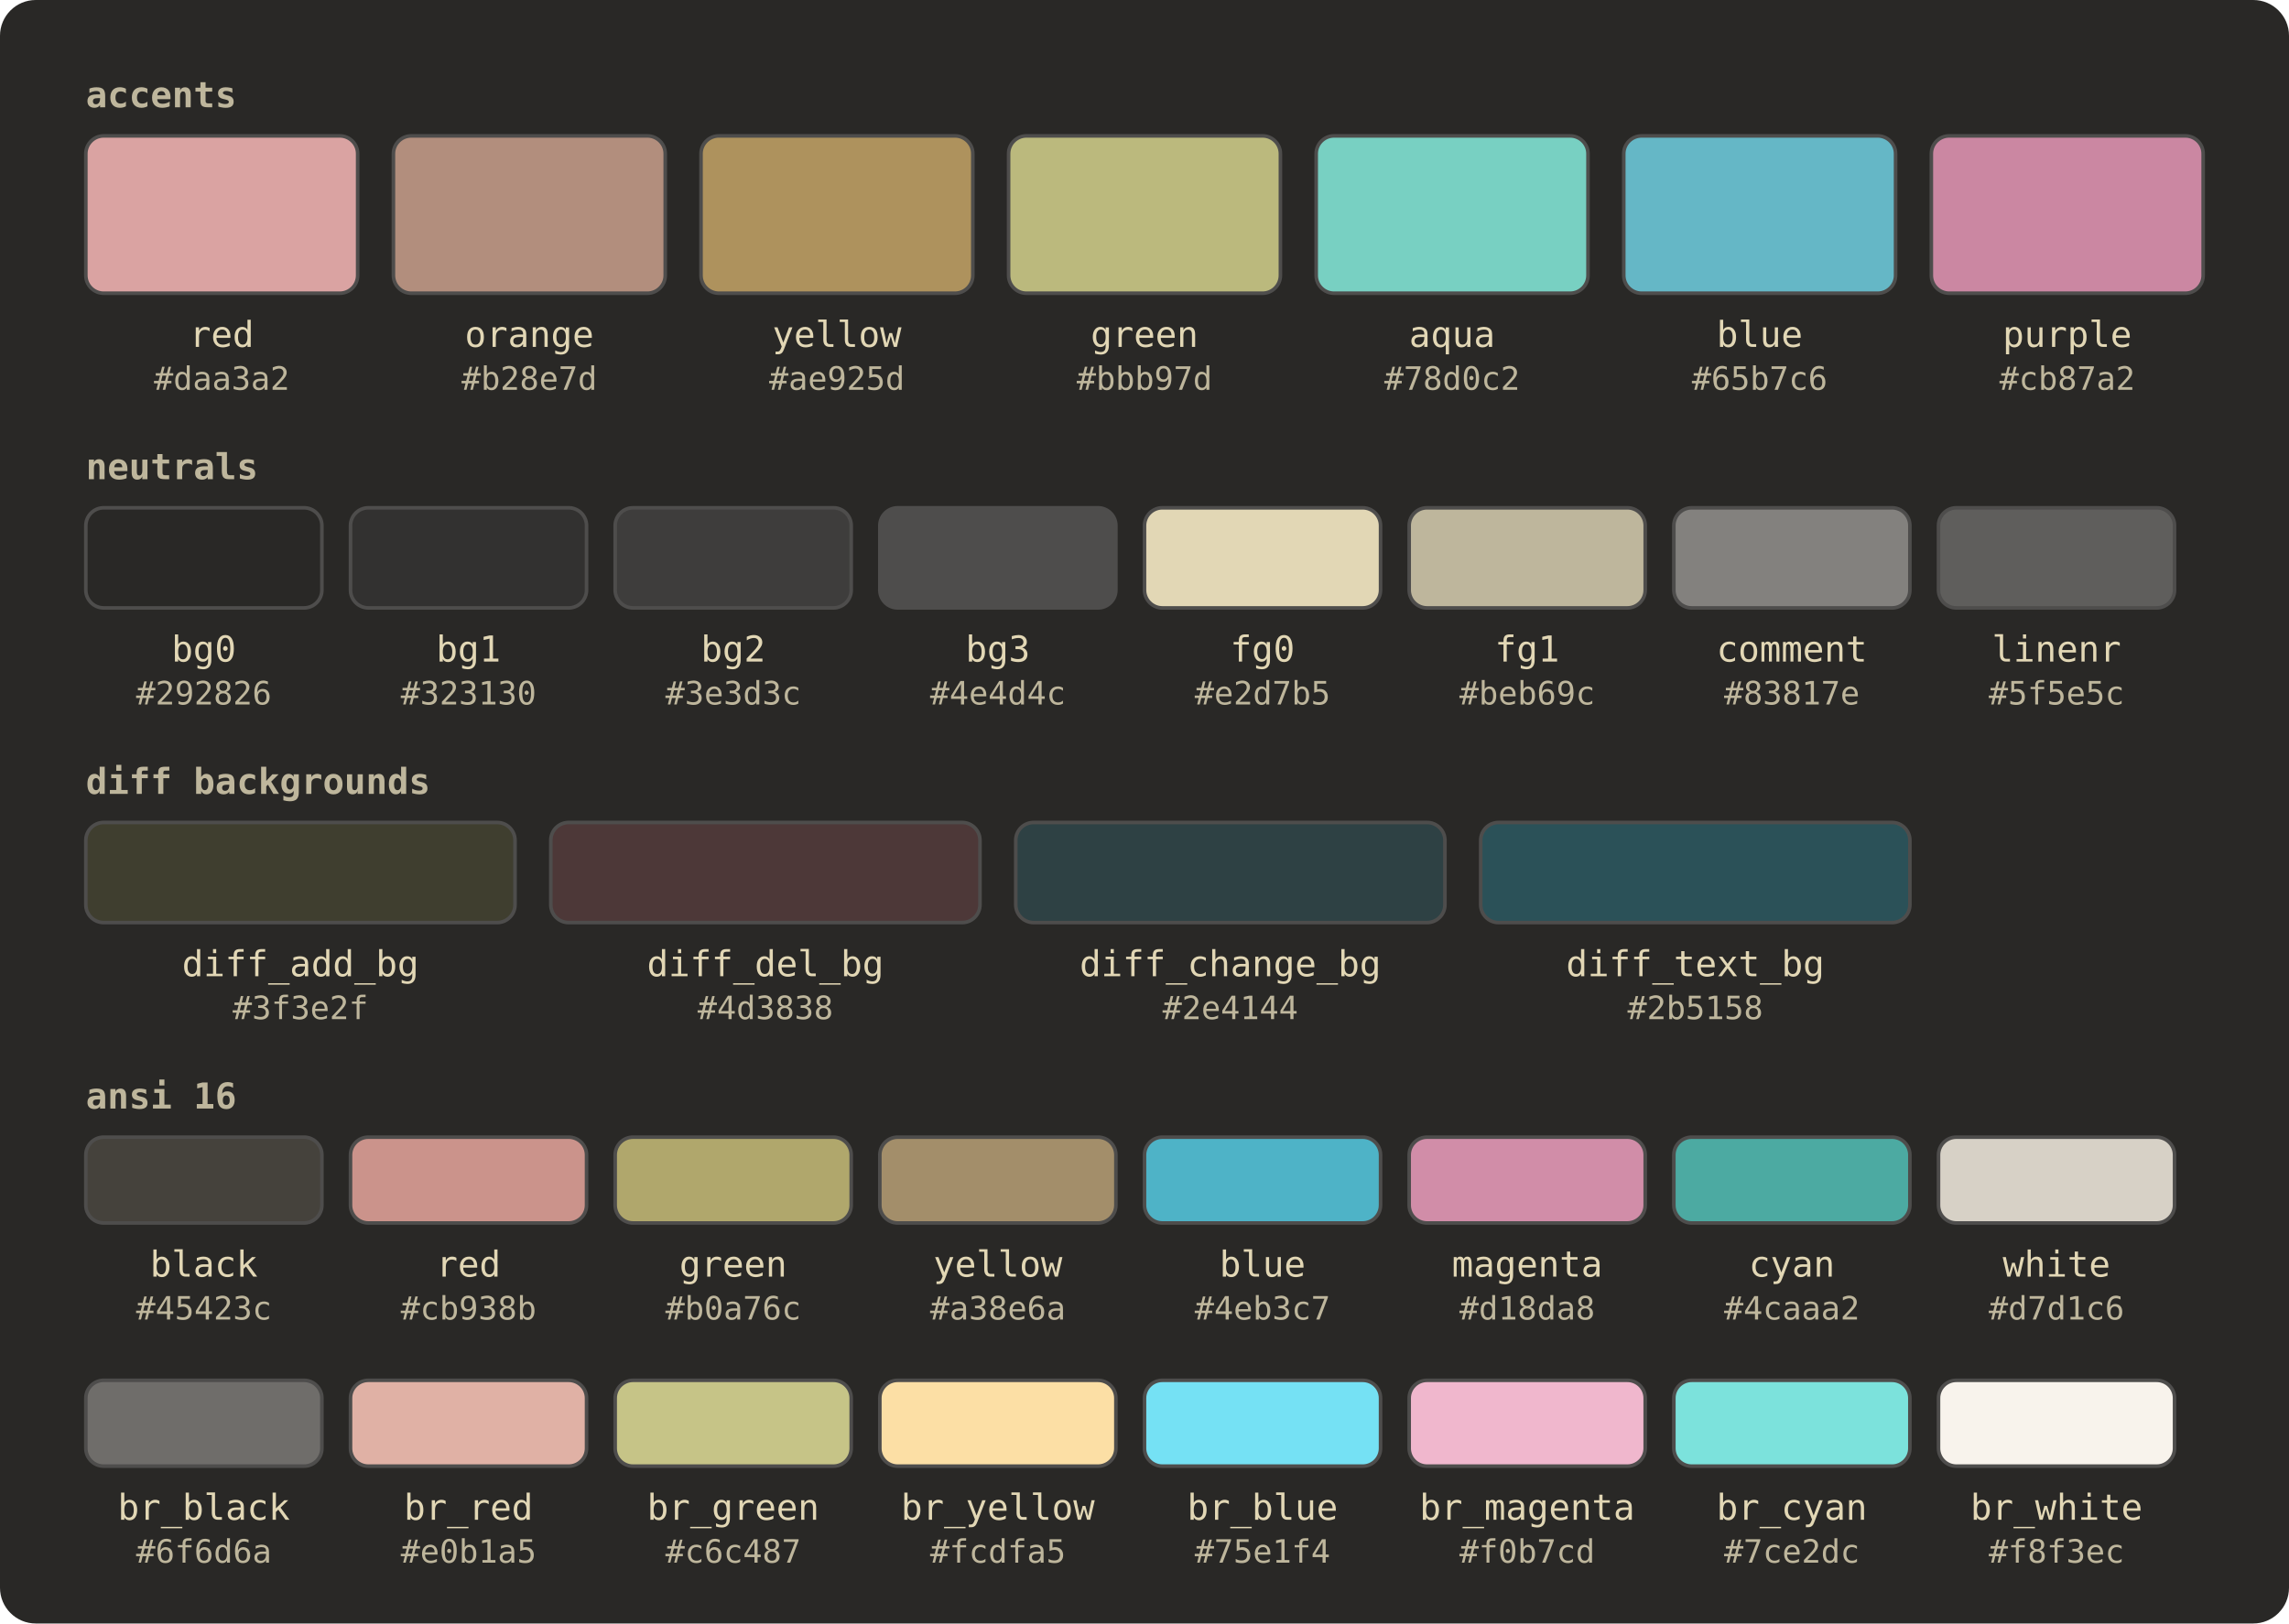
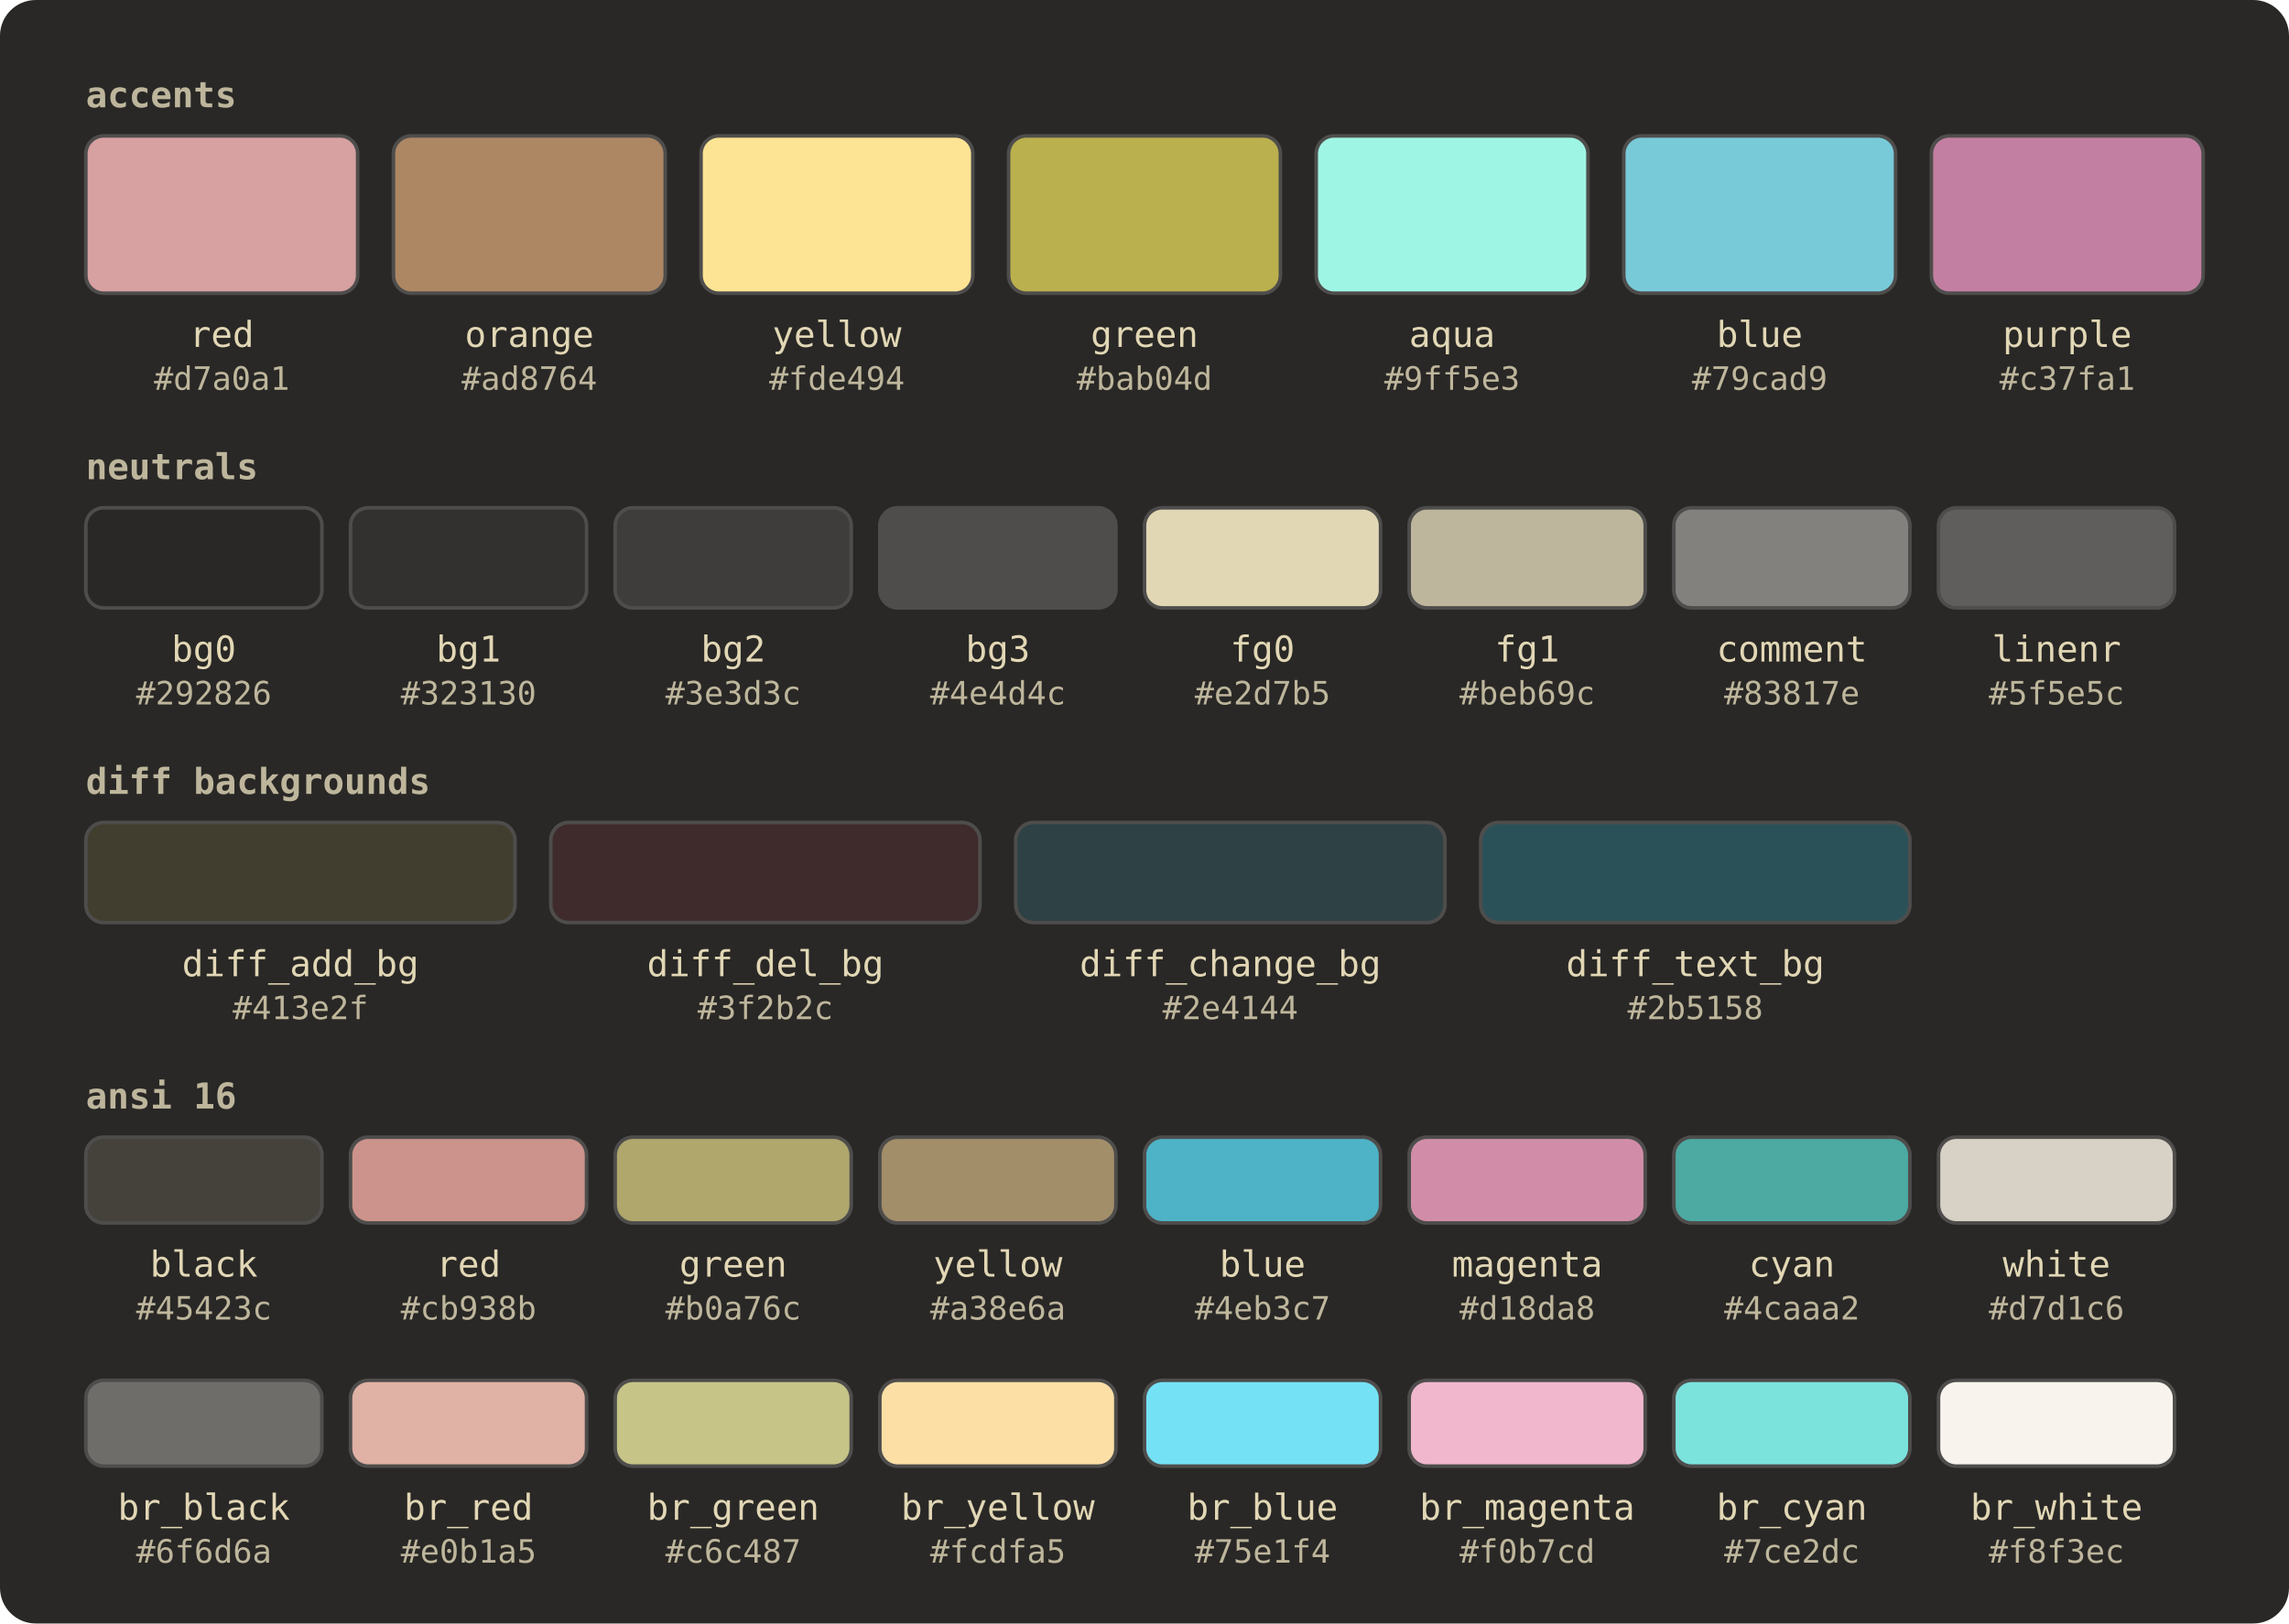
<svg xmlns="http://www.w3.org/2000/svg" width="640" height="454" viewBox="0 0 640 454">
  <rect width="640" height="454" rx="10" fill="#292826" />
  <text x="24" y="30" font-family="ui-monospace,SFMono-Regular,Menlo,Consolas,monospace" font-size="10" fill="#beb69c" text-anchor="start" font-weight="600" xml:space="preserve">accents</text>
-   <rect x="24" y="38" width="76" height="44" rx="5" fill="#daa3a2" stroke="#4e4d4c" stroke-width="1" />
+   <rect x="24" y="38" width="76" height="44" rx="5" fill="#d7a0a1" stroke="#4e4d4c" stroke-width="1" />
  <text x="62.0" y="97" font-family="ui-monospace,SFMono-Regular,Menlo,Consolas,monospace" font-size="10" fill="#e2d7b5" text-anchor="middle" xml:space="preserve">red</text>
-   <text x="62.0" y="109" font-family="ui-monospace,SFMono-Regular,Menlo,Consolas,monospace" font-size="9" fill="#beb69c" text-anchor="middle" xml:space="preserve">#daa3a2</text>
-   <rect x="110" y="38" width="76" height="44" rx="5" fill="#b28e7d" stroke="#4e4d4c" stroke-width="1" />
+   <text x="62.0" y="109" font-family="ui-monospace,SFMono-Regular,Menlo,Consolas,monospace" font-size="9" fill="#beb69c" text-anchor="middle" xml:space="preserve">#d7a0a1</text>
+   <rect x="110" y="38" width="76" height="44" rx="5" fill="#ad8764" stroke="#4e4d4c" stroke-width="1" />
  <text x="148.0" y="97" font-family="ui-monospace,SFMono-Regular,Menlo,Consolas,monospace" font-size="10" fill="#e2d7b5" text-anchor="middle" xml:space="preserve">orange</text>
-   <text x="148.0" y="109" font-family="ui-monospace,SFMono-Regular,Menlo,Consolas,monospace" font-size="9" fill="#beb69c" text-anchor="middle" xml:space="preserve">#b28e7d</text>
-   <rect x="196" y="38" width="76" height="44" rx="5" fill="#ae925d" stroke="#4e4d4c" stroke-width="1" />
+   <text x="148.0" y="109" font-family="ui-monospace,SFMono-Regular,Menlo,Consolas,monospace" font-size="9" fill="#beb69c" text-anchor="middle" xml:space="preserve">#ad8764</text>
+   <rect x="196" y="38" width="76" height="44" rx="5" fill="#fde494" stroke="#4e4d4c" stroke-width="1" />
  <text x="234.0" y="97" font-family="ui-monospace,SFMono-Regular,Menlo,Consolas,monospace" font-size="10" fill="#e2d7b5" text-anchor="middle" xml:space="preserve">yellow</text>
-   <text x="234.0" y="109" font-family="ui-monospace,SFMono-Regular,Menlo,Consolas,monospace" font-size="9" fill="#beb69c" text-anchor="middle" xml:space="preserve">#ae925d</text>
-   <rect x="282" y="38" width="76" height="44" rx="5" fill="#bbb97d" stroke="#4e4d4c" stroke-width="1" />
+   <text x="234.0" y="109" font-family="ui-monospace,SFMono-Regular,Menlo,Consolas,monospace" font-size="9" fill="#beb69c" text-anchor="middle" xml:space="preserve">#fde494</text>
+   <rect x="282" y="38" width="76" height="44" rx="5" fill="#bab04d" stroke="#4e4d4c" stroke-width="1" />
  <text x="320.0" y="97" font-family="ui-monospace,SFMono-Regular,Menlo,Consolas,monospace" font-size="10" fill="#e2d7b5" text-anchor="middle" xml:space="preserve">green</text>
-   <text x="320.0" y="109" font-family="ui-monospace,SFMono-Regular,Menlo,Consolas,monospace" font-size="9" fill="#beb69c" text-anchor="middle" xml:space="preserve">#bbb97d</text>
-   <rect x="368" y="38" width="76" height="44" rx="5" fill="#78d0c2" stroke="#4e4d4c" stroke-width="1" />
+   <text x="320.0" y="109" font-family="ui-monospace,SFMono-Regular,Menlo,Consolas,monospace" font-size="9" fill="#beb69c" text-anchor="middle" xml:space="preserve">#bab04d</text>
+   <rect x="368" y="38" width="76" height="44" rx="5" fill="#9ff5e3" stroke="#4e4d4c" stroke-width="1" />
  <text x="406.0" y="97" font-family="ui-monospace,SFMono-Regular,Menlo,Consolas,monospace" font-size="10" fill="#e2d7b5" text-anchor="middle" xml:space="preserve">aqua</text>
-   <text x="406.0" y="109" font-family="ui-monospace,SFMono-Regular,Menlo,Consolas,monospace" font-size="9" fill="#beb69c" text-anchor="middle" xml:space="preserve">#78d0c2</text>
-   <rect x="454" y="38" width="76" height="44" rx="5" fill="#65b7c6" stroke="#4e4d4c" stroke-width="1" />
+   <text x="406.0" y="109" font-family="ui-monospace,SFMono-Regular,Menlo,Consolas,monospace" font-size="9" fill="#beb69c" text-anchor="middle" xml:space="preserve">#9ff5e3</text>
+   <rect x="454" y="38" width="76" height="44" rx="5" fill="#79cad9" stroke="#4e4d4c" stroke-width="1" />
  <text x="492.0" y="97" font-family="ui-monospace,SFMono-Regular,Menlo,Consolas,monospace" font-size="10" fill="#e2d7b5" text-anchor="middle" xml:space="preserve">blue</text>
-   <text x="492.0" y="109" font-family="ui-monospace,SFMono-Regular,Menlo,Consolas,monospace" font-size="9" fill="#beb69c" text-anchor="middle" xml:space="preserve">#65b7c6</text>
-   <rect x="540" y="38" width="76" height="44" rx="5" fill="#cb87a2" stroke="#4e4d4c" stroke-width="1" />
+   <text x="492.0" y="109" font-family="ui-monospace,SFMono-Regular,Menlo,Consolas,monospace" font-size="9" fill="#beb69c" text-anchor="middle" xml:space="preserve">#79cad9</text>
+   <rect x="540" y="38" width="76" height="44" rx="5" fill="#c37fa1" stroke="#4e4d4c" stroke-width="1" />
  <text x="578.0" y="97" font-family="ui-monospace,SFMono-Regular,Menlo,Consolas,monospace" font-size="10" fill="#e2d7b5" text-anchor="middle" xml:space="preserve">purple</text>
-   <text x="578.0" y="109" font-family="ui-monospace,SFMono-Regular,Menlo,Consolas,monospace" font-size="9" fill="#beb69c" text-anchor="middle" xml:space="preserve">#cb87a2</text>
+   <text x="578.0" y="109" font-family="ui-monospace,SFMono-Regular,Menlo,Consolas,monospace" font-size="9" fill="#beb69c" text-anchor="middle" xml:space="preserve">#c37fa1</text>
  <text x="24" y="134" font-family="ui-monospace,SFMono-Regular,Menlo,Consolas,monospace" font-size="10" fill="#beb69c" text-anchor="start" font-weight="600" xml:space="preserve">neutrals</text>
  <rect x="24" y="142" width="66" height="28" rx="5" fill="#292826" stroke="#4e4d4c" stroke-width="1" />
  <text x="57.0" y="185" font-family="ui-monospace,SFMono-Regular,Menlo,Consolas,monospace" font-size="10" fill="#e2d7b5" text-anchor="middle" xml:space="preserve">bg0</text>
  <text x="57.0" y="197" font-family="ui-monospace,SFMono-Regular,Menlo,Consolas,monospace" font-size="9" fill="#beb69c" text-anchor="middle" xml:space="preserve">#292826</text>
  <rect x="98" y="142" width="66" height="28" rx="5" fill="#323130" stroke="#4e4d4c" stroke-width="1" />
  <text x="131.0" y="185" font-family="ui-monospace,SFMono-Regular,Menlo,Consolas,monospace" font-size="10" fill="#e2d7b5" text-anchor="middle" xml:space="preserve">bg1</text>
  <text x="131.0" y="197" font-family="ui-monospace,SFMono-Regular,Menlo,Consolas,monospace" font-size="9" fill="#beb69c" text-anchor="middle" xml:space="preserve">#323130</text>
  <rect x="172" y="142" width="66" height="28" rx="5" fill="#3e3d3c" stroke="#4e4d4c" stroke-width="1" />
  <text x="205.0" y="185" font-family="ui-monospace,SFMono-Regular,Menlo,Consolas,monospace" font-size="10" fill="#e2d7b5" text-anchor="middle" xml:space="preserve">bg2</text>
  <text x="205.0" y="197" font-family="ui-monospace,SFMono-Regular,Menlo,Consolas,monospace" font-size="9" fill="#beb69c" text-anchor="middle" xml:space="preserve">#3e3d3c</text>
  <rect x="246" y="142" width="66" height="28" rx="5" fill="#4e4d4c" stroke="#4e4d4c" stroke-width="1" />
  <text x="279.0" y="185" font-family="ui-monospace,SFMono-Regular,Menlo,Consolas,monospace" font-size="10" fill="#e2d7b5" text-anchor="middle" xml:space="preserve">bg3</text>
  <text x="279.0" y="197" font-family="ui-monospace,SFMono-Regular,Menlo,Consolas,monospace" font-size="9" fill="#beb69c" text-anchor="middle" xml:space="preserve">#4e4d4c</text>
  <rect x="320" y="142" width="66" height="28" rx="5" fill="#e2d7b5" stroke="#4e4d4c" stroke-width="1" />
  <text x="353.0" y="185" font-family="ui-monospace,SFMono-Regular,Menlo,Consolas,monospace" font-size="10" fill="#e2d7b5" text-anchor="middle" xml:space="preserve">fg0</text>
  <text x="353.0" y="197" font-family="ui-monospace,SFMono-Regular,Menlo,Consolas,monospace" font-size="9" fill="#beb69c" text-anchor="middle" xml:space="preserve">#e2d7b5</text>
  <rect x="394" y="142" width="66" height="28" rx="5" fill="#beb69c" stroke="#4e4d4c" stroke-width="1" />
  <text x="427.0" y="185" font-family="ui-monospace,SFMono-Regular,Menlo,Consolas,monospace" font-size="10" fill="#e2d7b5" text-anchor="middle" xml:space="preserve">fg1</text>
  <text x="427.0" y="197" font-family="ui-monospace,SFMono-Regular,Menlo,Consolas,monospace" font-size="9" fill="#beb69c" text-anchor="middle" xml:space="preserve">#beb69c</text>
  <rect x="468" y="142" width="66" height="28" rx="5" fill="#83817e" stroke="#4e4d4c" stroke-width="1" />
  <text x="501.0" y="185" font-family="ui-monospace,SFMono-Regular,Menlo,Consolas,monospace" font-size="10" fill="#e2d7b5" text-anchor="middle" xml:space="preserve">comment</text>
  <text x="501.0" y="197" font-family="ui-monospace,SFMono-Regular,Menlo,Consolas,monospace" font-size="9" fill="#beb69c" text-anchor="middle" xml:space="preserve">#83817e</text>
  <rect x="542" y="142" width="66" height="28" rx="5" fill="#5f5e5c" stroke="#4e4d4c" stroke-width="1" />
  <text x="575.0" y="185" font-family="ui-monospace,SFMono-Regular,Menlo,Consolas,monospace" font-size="10" fill="#e2d7b5" text-anchor="middle" xml:space="preserve">linenr</text>
  <text x="575.0" y="197" font-family="ui-monospace,SFMono-Regular,Menlo,Consolas,monospace" font-size="9" fill="#beb69c" text-anchor="middle" xml:space="preserve">#5f5e5c</text>
  <text x="24" y="222" font-family="ui-monospace,SFMono-Regular,Menlo,Consolas,monospace" font-size="10" fill="#beb69c" text-anchor="start" font-weight="600" xml:space="preserve">diff backgrounds</text>
-   <rect x="24" y="230" width="120" height="28" rx="5" fill="#3f3e2f" stroke="#4e4d4c" stroke-width="1" />
+   <rect x="24" y="230" width="120" height="28" rx="5" fill="#413e2f" stroke="#4e4d4c" stroke-width="1" />
  <text x="84.0" y="273" font-family="ui-monospace,SFMono-Regular,Menlo,Consolas,monospace" font-size="10" fill="#e2d7b5" text-anchor="middle" xml:space="preserve">diff_add_bg</text>
-   <text x="84.0" y="285" font-family="ui-monospace,SFMono-Regular,Menlo,Consolas,monospace" font-size="9" fill="#beb69c" text-anchor="middle" xml:space="preserve">#3f3e2f</text>
-   <rect x="154" y="230" width="120" height="28" rx="5" fill="#4d3838" stroke="#4e4d4c" stroke-width="1" />
+   <text x="84.0" y="285" font-family="ui-monospace,SFMono-Regular,Menlo,Consolas,monospace" font-size="9" fill="#beb69c" text-anchor="middle" xml:space="preserve">#413e2f</text>
+   <rect x="154" y="230" width="120" height="28" rx="5" fill="#3f2b2c" stroke="#4e4d4c" stroke-width="1" />
  <text x="214.0" y="273" font-family="ui-monospace,SFMono-Regular,Menlo,Consolas,monospace" font-size="10" fill="#e2d7b5" text-anchor="middle" xml:space="preserve">diff_del_bg</text>
-   <text x="214.0" y="285" font-family="ui-monospace,SFMono-Regular,Menlo,Consolas,monospace" font-size="9" fill="#beb69c" text-anchor="middle" xml:space="preserve">#4d3838</text>
+   <text x="214.0" y="285" font-family="ui-monospace,SFMono-Regular,Menlo,Consolas,monospace" font-size="9" fill="#beb69c" text-anchor="middle" xml:space="preserve">#3f2b2c</text>
  <rect x="284" y="230" width="120" height="28" rx="5" fill="#2e4144" stroke="#4e4d4c" stroke-width="1" />
  <text x="344.0" y="273" font-family="ui-monospace,SFMono-Regular,Menlo,Consolas,monospace" font-size="10" fill="#e2d7b5" text-anchor="middle" xml:space="preserve">diff_change_bg</text>
  <text x="344.0" y="285" font-family="ui-monospace,SFMono-Regular,Menlo,Consolas,monospace" font-size="9" fill="#beb69c" text-anchor="middle" xml:space="preserve">#2e4144</text>
  <rect x="414" y="230" width="120" height="28" rx="5" fill="#2b5158" stroke="#4e4d4c" stroke-width="1" />
  <text x="474.0" y="273" font-family="ui-monospace,SFMono-Regular,Menlo,Consolas,monospace" font-size="10" fill="#e2d7b5" text-anchor="middle" xml:space="preserve">diff_text_bg</text>
  <text x="474.0" y="285" font-family="ui-monospace,SFMono-Regular,Menlo,Consolas,monospace" font-size="9" fill="#beb69c" text-anchor="middle" xml:space="preserve">#2b5158</text>
  <text x="24" y="310" font-family="ui-monospace,SFMono-Regular,Menlo,Consolas,monospace" font-size="10" fill="#beb69c" text-anchor="start" font-weight="600" xml:space="preserve">ansi 16</text>
  <rect x="24" y="318" width="66" height="24" rx="5" fill="#45423c" stroke="#4e4d4c" stroke-width="1" />
  <text x="57.0" y="357" font-family="ui-monospace,SFMono-Regular,Menlo,Consolas,monospace" font-size="10" fill="#e2d7b5" text-anchor="middle" xml:space="preserve">black</text>
  <text x="57.0" y="369" font-family="ui-monospace,SFMono-Regular,Menlo,Consolas,monospace" font-size="9" fill="#beb69c" text-anchor="middle" xml:space="preserve">#45423c</text>
  <rect x="98" y="318" width="66" height="24" rx="5" fill="#cb938b" stroke="#4e4d4c" stroke-width="1" />
  <text x="131.0" y="357" font-family="ui-monospace,SFMono-Regular,Menlo,Consolas,monospace" font-size="10" fill="#e2d7b5" text-anchor="middle" xml:space="preserve">red</text>
  <text x="131.0" y="369" font-family="ui-monospace,SFMono-Regular,Menlo,Consolas,monospace" font-size="9" fill="#beb69c" text-anchor="middle" xml:space="preserve">#cb938b</text>
  <rect x="172" y="318" width="66" height="24" rx="5" fill="#b0a76c" stroke="#4e4d4c" stroke-width="1" />
  <text x="205.0" y="357" font-family="ui-monospace,SFMono-Regular,Menlo,Consolas,monospace" font-size="10" fill="#e2d7b5" text-anchor="middle" xml:space="preserve">green</text>
  <text x="205.0" y="369" font-family="ui-monospace,SFMono-Regular,Menlo,Consolas,monospace" font-size="9" fill="#beb69c" text-anchor="middle" xml:space="preserve">#b0a76c</text>
  <rect x="246" y="318" width="66" height="24" rx="5" fill="#a38e6a" stroke="#4e4d4c" stroke-width="1" />
  <text x="279.0" y="357" font-family="ui-monospace,SFMono-Regular,Menlo,Consolas,monospace" font-size="10" fill="#e2d7b5" text-anchor="middle" xml:space="preserve">yellow</text>
  <text x="279.0" y="369" font-family="ui-monospace,SFMono-Regular,Menlo,Consolas,monospace" font-size="9" fill="#beb69c" text-anchor="middle" xml:space="preserve">#a38e6a</text>
  <rect x="320" y="318" width="66" height="24" rx="5" fill="#4eb3c7" stroke="#4e4d4c" stroke-width="1" />
  <text x="353.0" y="357" font-family="ui-monospace,SFMono-Regular,Menlo,Consolas,monospace" font-size="10" fill="#e2d7b5" text-anchor="middle" xml:space="preserve">blue</text>
  <text x="353.0" y="369" font-family="ui-monospace,SFMono-Regular,Menlo,Consolas,monospace" font-size="9" fill="#beb69c" text-anchor="middle" xml:space="preserve">#4eb3c7</text>
  <rect x="394" y="318" width="66" height="24" rx="5" fill="#d18da8" stroke="#4e4d4c" stroke-width="1" />
  <text x="427.0" y="357" font-family="ui-monospace,SFMono-Regular,Menlo,Consolas,monospace" font-size="10" fill="#e2d7b5" text-anchor="middle" xml:space="preserve">magenta</text>
  <text x="427.0" y="369" font-family="ui-monospace,SFMono-Regular,Menlo,Consolas,monospace" font-size="9" fill="#beb69c" text-anchor="middle" xml:space="preserve">#d18da8</text>
  <rect x="468" y="318" width="66" height="24" rx="5" fill="#4caaa2" stroke="#4e4d4c" stroke-width="1" />
  <text x="501.0" y="357" font-family="ui-monospace,SFMono-Regular,Menlo,Consolas,monospace" font-size="10" fill="#e2d7b5" text-anchor="middle" xml:space="preserve">cyan</text>
  <text x="501.0" y="369" font-family="ui-monospace,SFMono-Regular,Menlo,Consolas,monospace" font-size="9" fill="#beb69c" text-anchor="middle" xml:space="preserve">#4caaa2</text>
  <rect x="542" y="318" width="66" height="24" rx="5" fill="#d7d1c6" stroke="#4e4d4c" stroke-width="1" />
  <text x="575.0" y="357" font-family="ui-monospace,SFMono-Regular,Menlo,Consolas,monospace" font-size="10" fill="#e2d7b5" text-anchor="middle" xml:space="preserve">white</text>
  <text x="575.0" y="369" font-family="ui-monospace,SFMono-Regular,Menlo,Consolas,monospace" font-size="9" fill="#beb69c" text-anchor="middle" xml:space="preserve">#d7d1c6</text>
  <rect x="24" y="386" width="66" height="24" rx="5" fill="#6f6d6a" stroke="#4e4d4c" stroke-width="1" />
  <text x="57.0" y="425" font-family="ui-monospace,SFMono-Regular,Menlo,Consolas,monospace" font-size="10" fill="#e2d7b5" text-anchor="middle" xml:space="preserve">br_black</text>
  <text x="57.0" y="437" font-family="ui-monospace,SFMono-Regular,Menlo,Consolas,monospace" font-size="9" fill="#beb69c" text-anchor="middle" xml:space="preserve">#6f6d6a</text>
  <rect x="98" y="386" width="66" height="24" rx="5" fill="#e0b1a5" stroke="#4e4d4c" stroke-width="1" />
  <text x="131.0" y="425" font-family="ui-monospace,SFMono-Regular,Menlo,Consolas,monospace" font-size="10" fill="#e2d7b5" text-anchor="middle" xml:space="preserve">br_red</text>
  <text x="131.0" y="437" font-family="ui-monospace,SFMono-Regular,Menlo,Consolas,monospace" font-size="9" fill="#beb69c" text-anchor="middle" xml:space="preserve">#e0b1a5</text>
  <rect x="172" y="386" width="66" height="24" rx="5" fill="#c6c487" stroke="#4e4d4c" stroke-width="1" />
  <text x="205.0" y="425" font-family="ui-monospace,SFMono-Regular,Menlo,Consolas,monospace" font-size="10" fill="#e2d7b5" text-anchor="middle" xml:space="preserve">br_green</text>
  <text x="205.0" y="437" font-family="ui-monospace,SFMono-Regular,Menlo,Consolas,monospace" font-size="9" fill="#beb69c" text-anchor="middle" xml:space="preserve">#c6c487</text>
  <rect x="246" y="386" width="66" height="24" rx="5" fill="#fcdfa5" stroke="#4e4d4c" stroke-width="1" />
  <text x="279.0" y="425" font-family="ui-monospace,SFMono-Regular,Menlo,Consolas,monospace" font-size="10" fill="#e2d7b5" text-anchor="middle" xml:space="preserve">br_yellow</text>
  <text x="279.0" y="437" font-family="ui-monospace,SFMono-Regular,Menlo,Consolas,monospace" font-size="9" fill="#beb69c" text-anchor="middle" xml:space="preserve">#fcdfa5</text>
  <rect x="320" y="386" width="66" height="24" rx="5" fill="#75e1f4" stroke="#4e4d4c" stroke-width="1" />
  <text x="353.0" y="425" font-family="ui-monospace,SFMono-Regular,Menlo,Consolas,monospace" font-size="10" fill="#e2d7b5" text-anchor="middle" xml:space="preserve">br_blue</text>
  <text x="353.0" y="437" font-family="ui-monospace,SFMono-Regular,Menlo,Consolas,monospace" font-size="9" fill="#beb69c" text-anchor="middle" xml:space="preserve">#75e1f4</text>
  <rect x="394" y="386" width="66" height="24" rx="5" fill="#f0b7cd" stroke="#4e4d4c" stroke-width="1" />
  <text x="427.0" y="425" font-family="ui-monospace,SFMono-Regular,Menlo,Consolas,monospace" font-size="10" fill="#e2d7b5" text-anchor="middle" xml:space="preserve">br_magenta</text>
  <text x="427.0" y="437" font-family="ui-monospace,SFMono-Regular,Menlo,Consolas,monospace" font-size="9" fill="#beb69c" text-anchor="middle" xml:space="preserve">#f0b7cd</text>
  <rect x="468" y="386" width="66" height="24" rx="5" fill="#7ce2dc" stroke="#4e4d4c" stroke-width="1" />
  <text x="501.0" y="425" font-family="ui-monospace,SFMono-Regular,Menlo,Consolas,monospace" font-size="10" fill="#e2d7b5" text-anchor="middle" xml:space="preserve">br_cyan</text>
  <text x="501.0" y="437" font-family="ui-monospace,SFMono-Regular,Menlo,Consolas,monospace" font-size="9" fill="#beb69c" text-anchor="middle" xml:space="preserve">#7ce2dc</text>
  <rect x="542" y="386" width="66" height="24" rx="5" fill="#f8f3ec" stroke="#4e4d4c" stroke-width="1" />
  <text x="575.0" y="425" font-family="ui-monospace,SFMono-Regular,Menlo,Consolas,monospace" font-size="10" fill="#e2d7b5" text-anchor="middle" xml:space="preserve">br_white</text>
  <text x="575.0" y="437" font-family="ui-monospace,SFMono-Regular,Menlo,Consolas,monospace" font-size="9" fill="#beb69c" text-anchor="middle" xml:space="preserve">#f8f3ec</text>
</svg>
